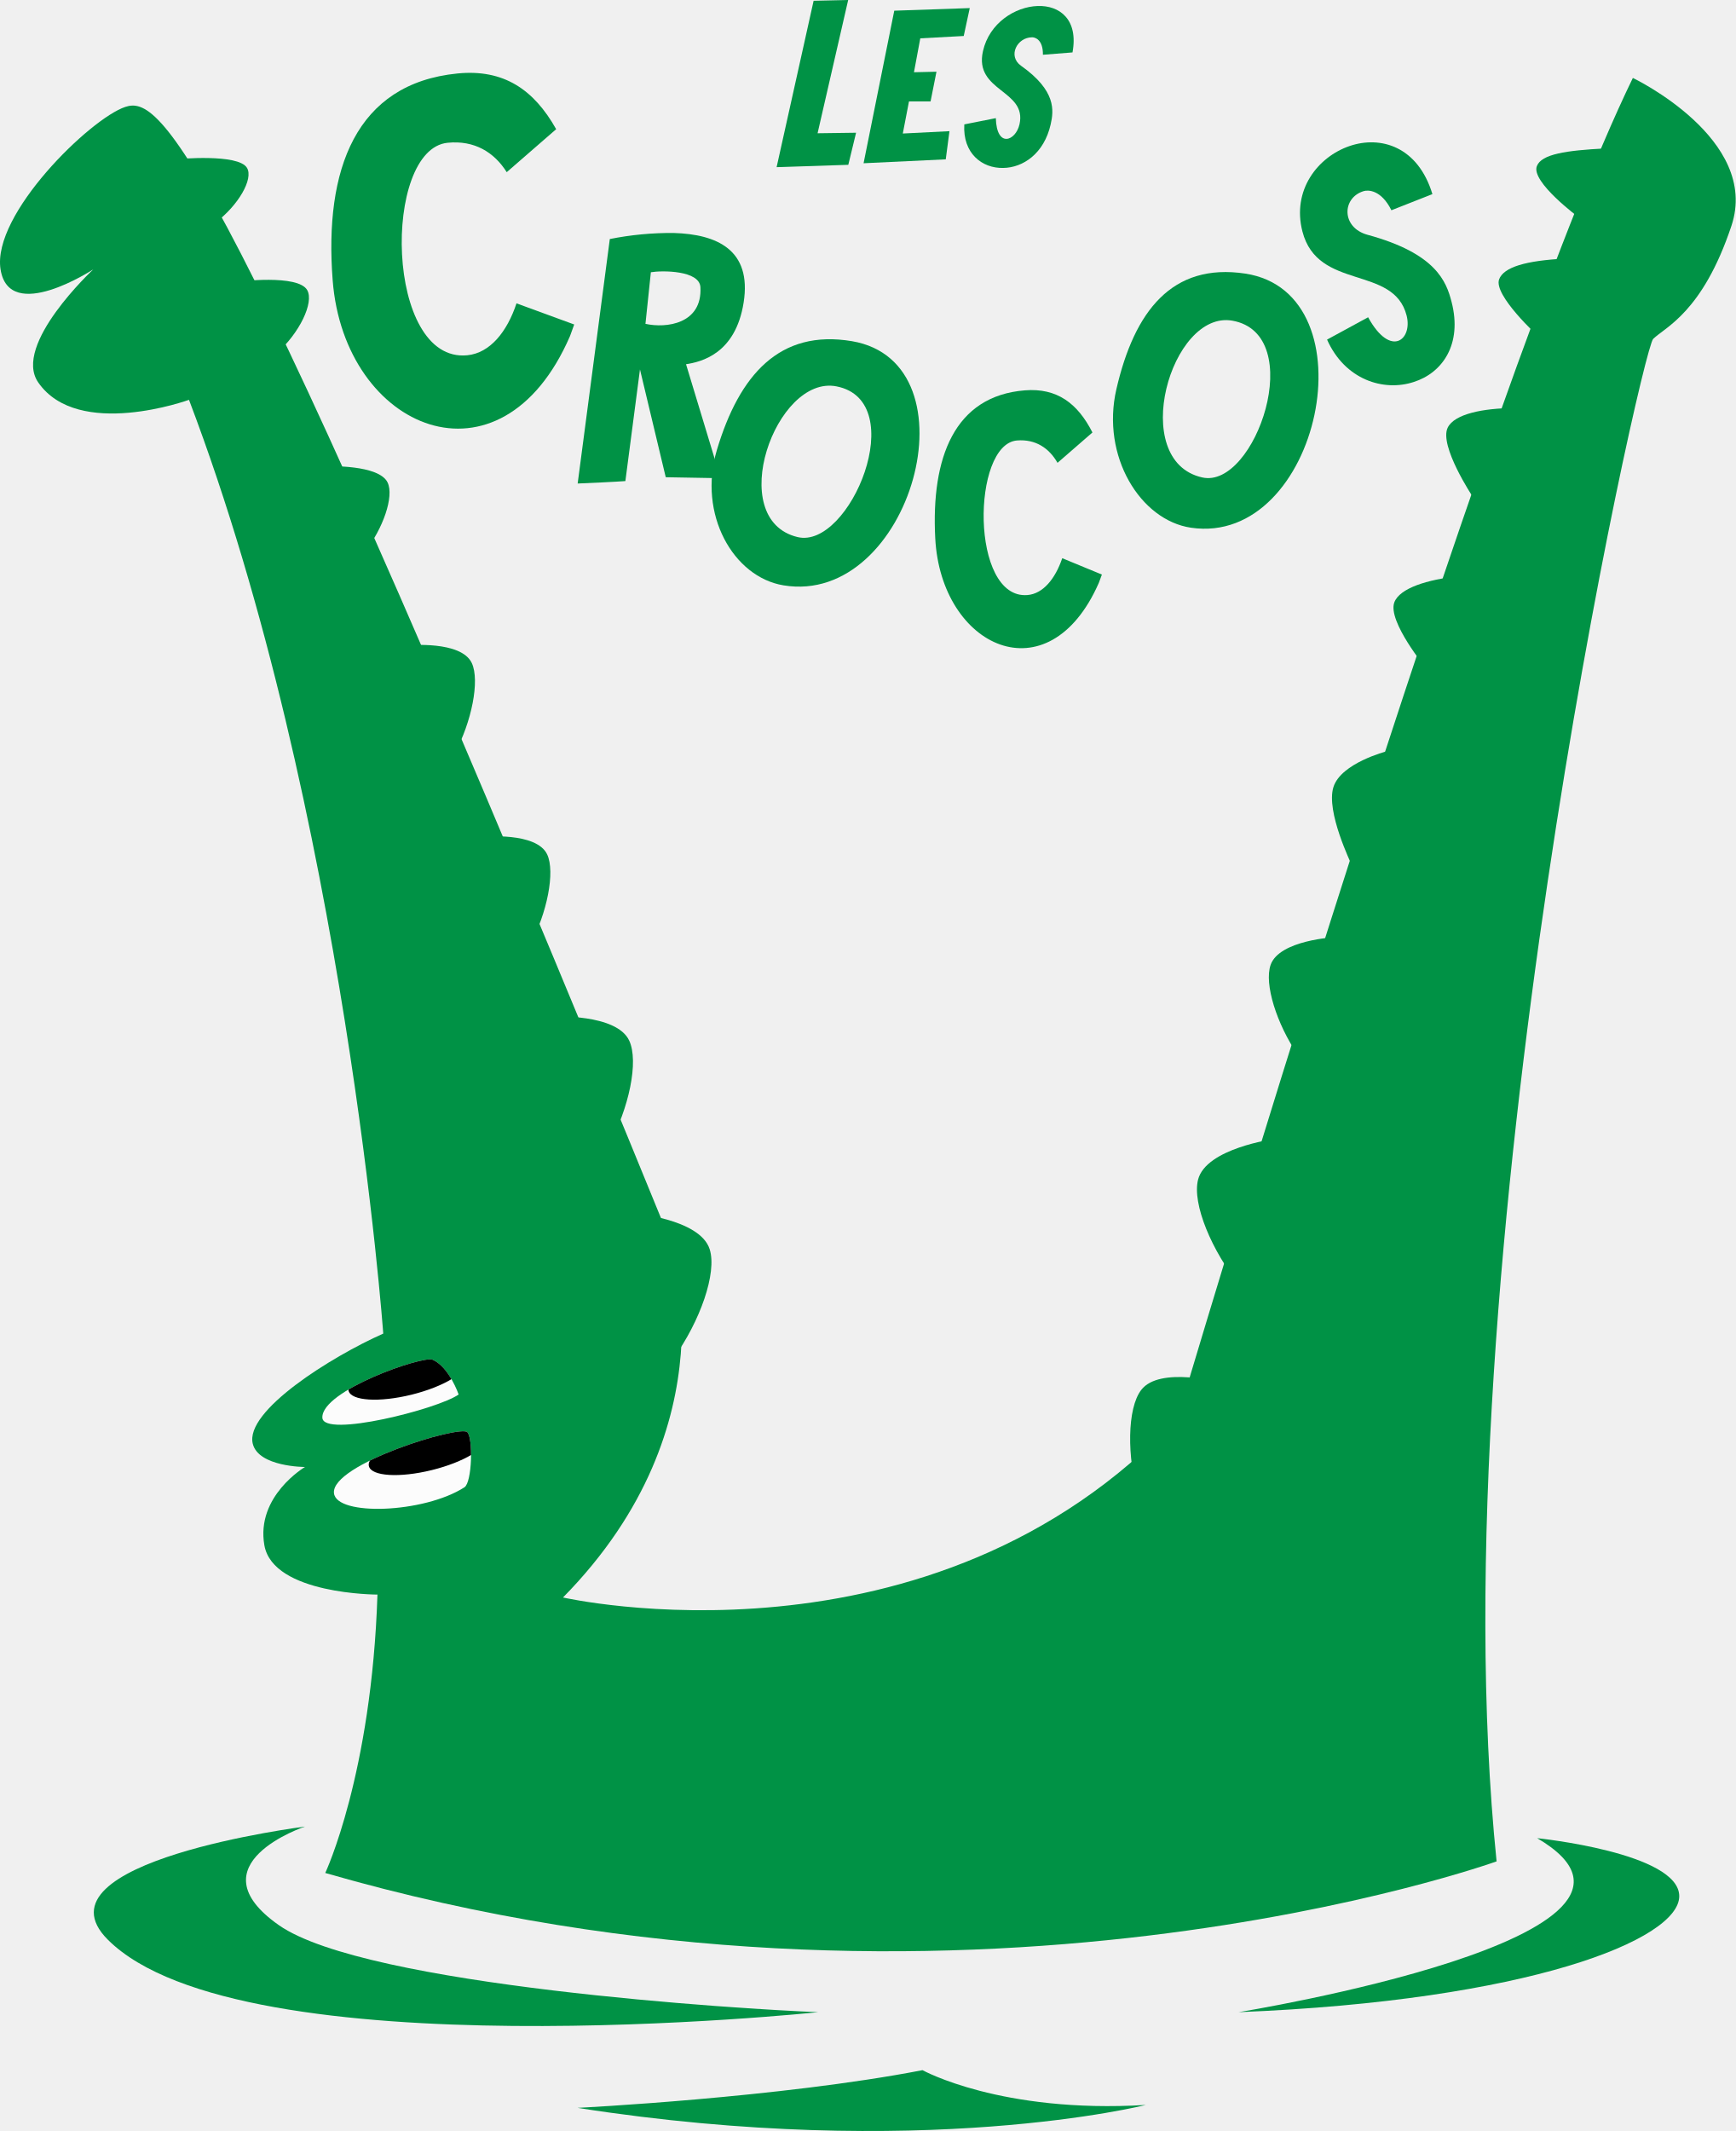
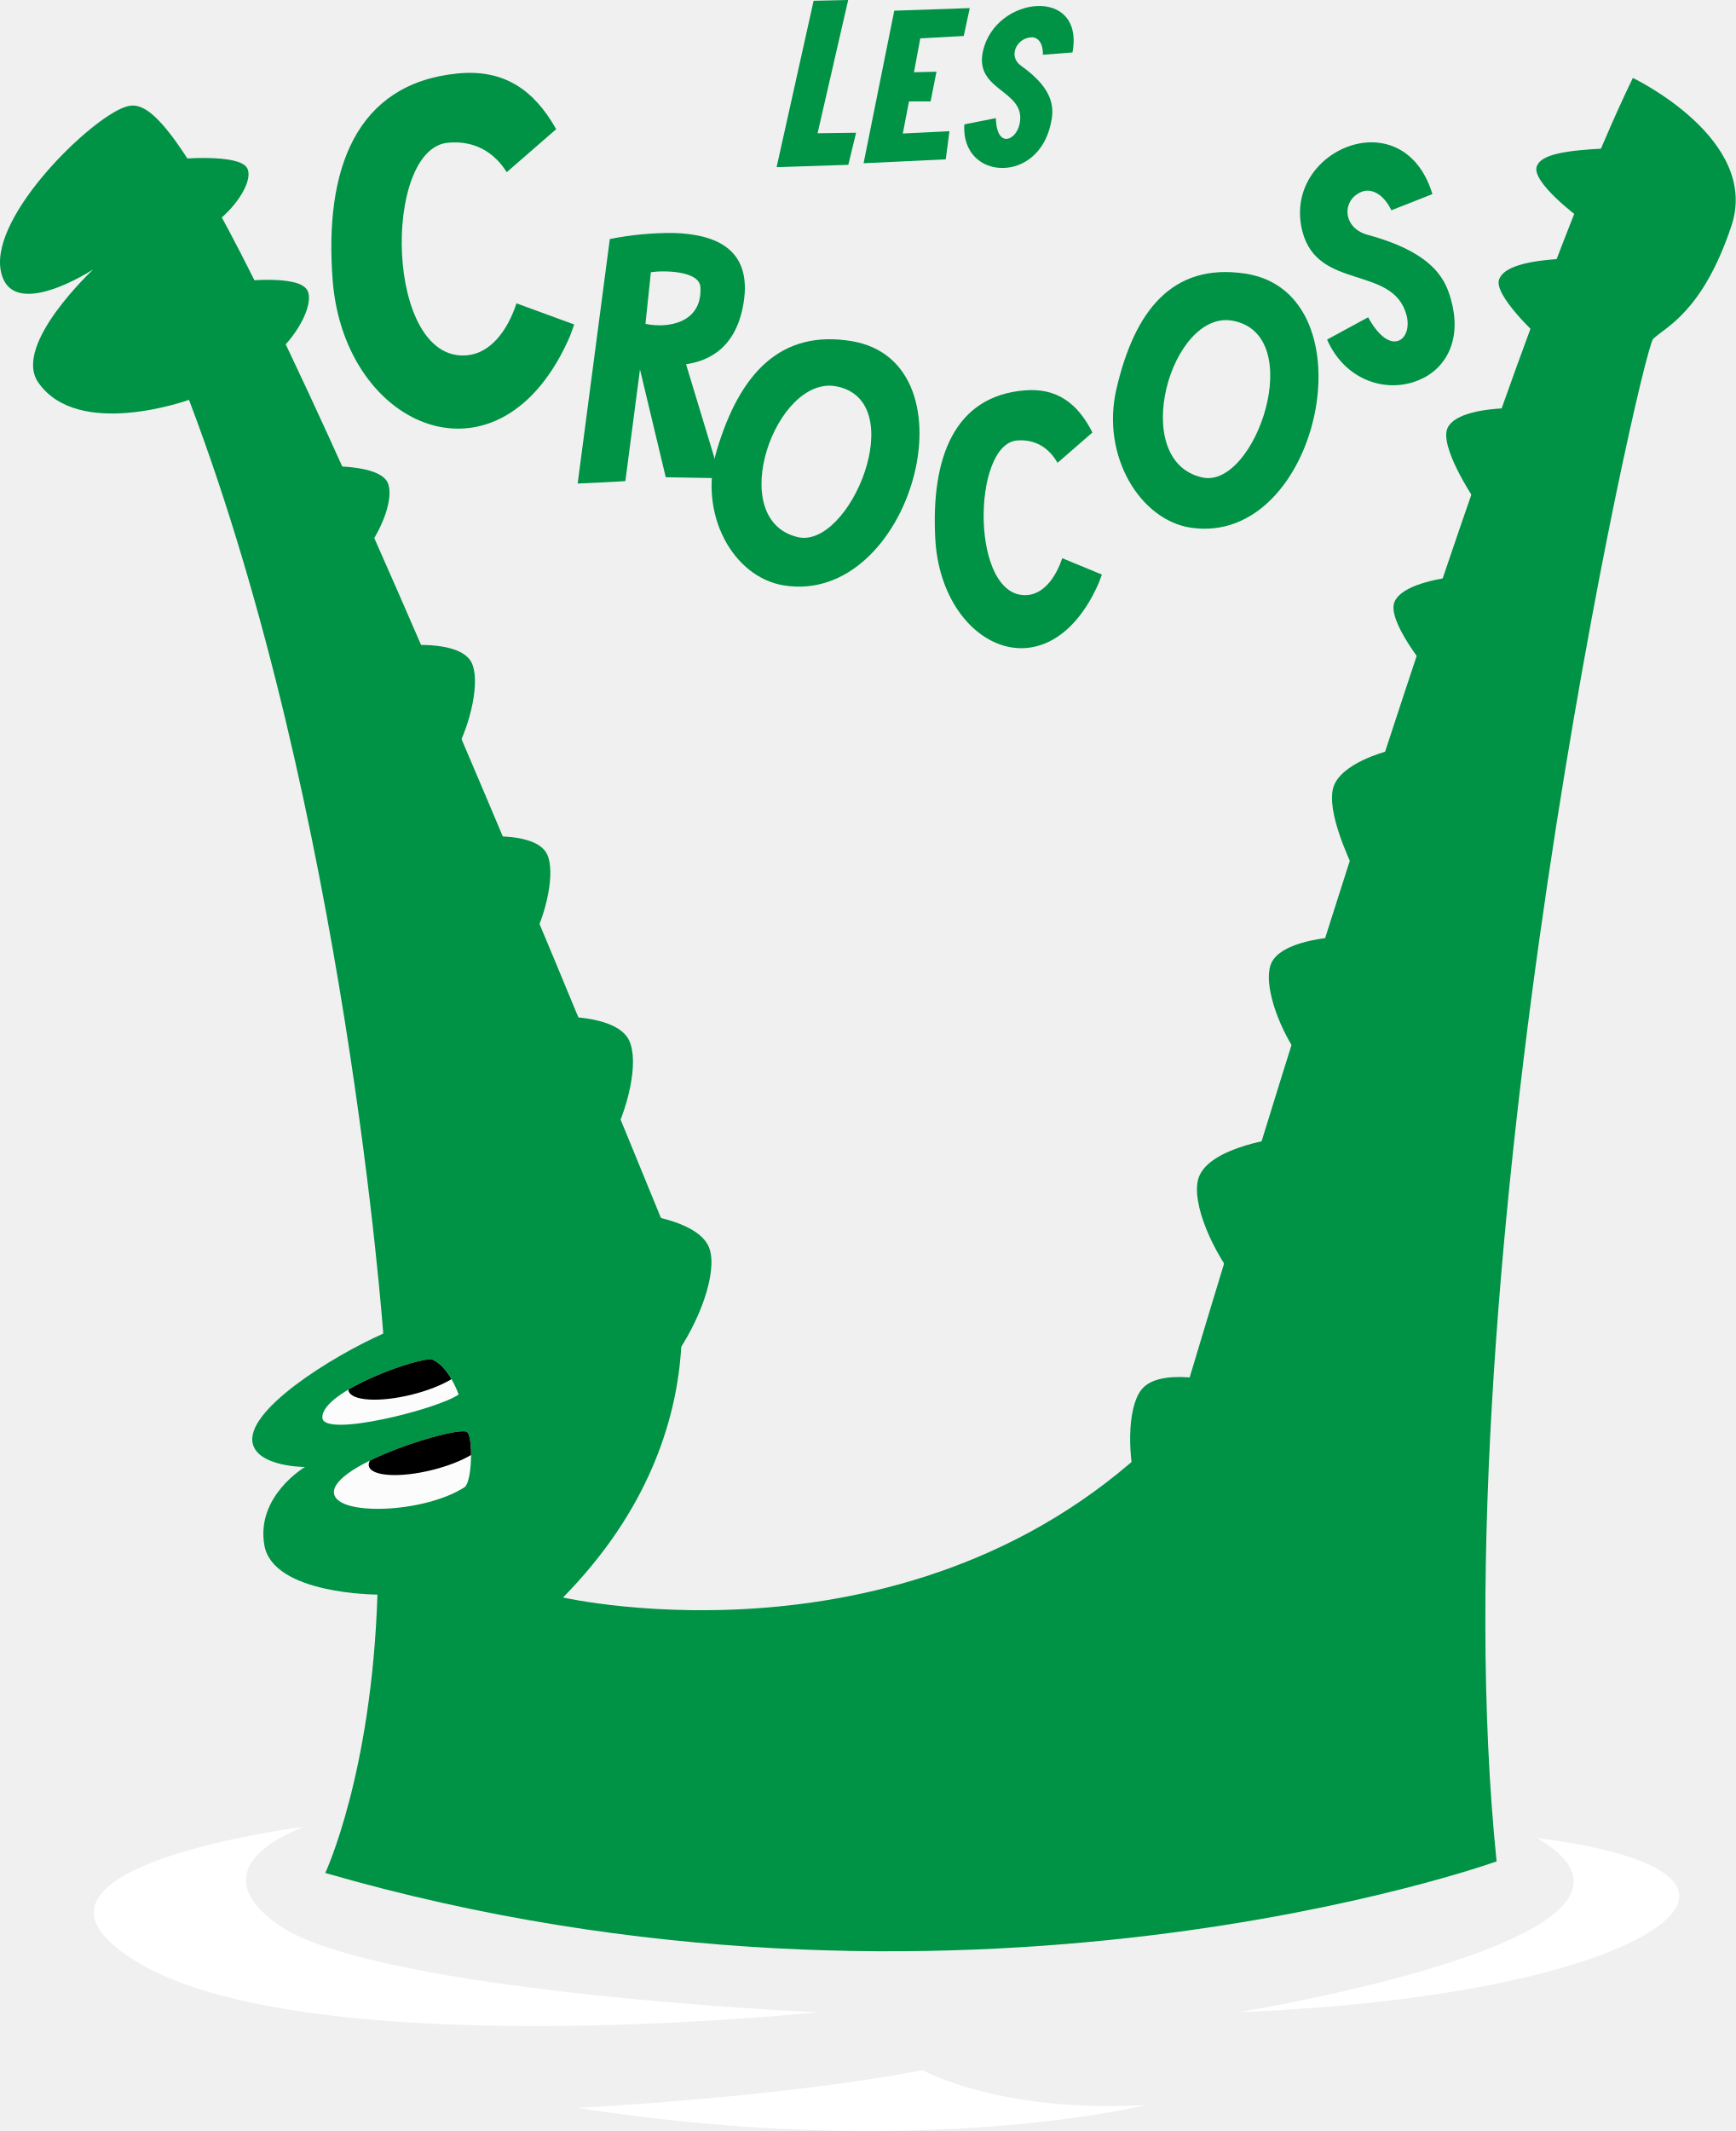
<svg xmlns="http://www.w3.org/2000/svg" viewBox="0 0 598.665 734.857">
  <defs>
    <style>
      .cls-1 {
        fill: #fcfcfc;
      }

      .cls-2 {
        fill: #009245;
      }

      .cls-3 {
        clip-path: url(#clip-path);
      }

      .cls-4 {
        clip-path: url(#clip-path-2);
      }
+ 
+             .cls-5 {
+          fill: #fff;
+       }
    </style>
    <clipPath id="clip-path" transform="translate(-202.1956 -148.5039)">
      <path id="_Masque_" data-name="&lt;Masque&gt;" class="cls-1" d="M360.382,629.382s-3.225-9.483-9-12c-3.305-1.441-38.382,10.618-38,20C313.67,644.447,353.382,634.382,360.382,629.382Z" />
    </clipPath>
    <clipPath id="clip-path-2" transform="translate(-202.1956 -148.5039)">
      <path id="_Masque_2" data-name="&lt;Masque&gt;" class="cls-1" d="M362.382,661.382c2.66-1.71,3-17,1-19-2.55-2.55-47,11-46,21C318.184,671.404,348.382,670.382,362.382,661.382Z" />
    </clipPath>
  </defs>
  <g id="total">
    <g>
      <path class="cls-2" d="M334.382,608.382s-13-180-67-322c0,0-38.233,13.886-52-6-9-13,19-39,19-39s-29,19-32,0,31-52,43-56,32,9,188,391c0,0,22,63-37,123,0,0,127,29,212-62,0,0,105-355,157-462,0,0,44,21,34,51s-23,35-27,39-75,320-54,525c0,0-186,67-404,4,0,0,16-34,18-96,0,0-36,0-39-17s14-27,14-27-16,0-18-8C286.554,635.068,316.382,616.382,334.382,608.382Z" transform="translate(-202.1956 -148.5039)" />
-       <path class="cls-2" d="M307.382,778.382s-39,13-9,34,160,29,186,30c0,0-199,21-245-25C212.382,790.382,307.382,778.382,307.382,778.382Z" transform="translate(-202.1956 -148.5039)" />
-       <path class="cls-2" d="M629.382,842.382s161-26,103-60c0,0,49,5,49,20S729.382,838.382,629.382,842.382Z" transform="translate(-202.1956 -148.5039)" />
-       <path class="cls-2" d="M401.382,875.382s69.775-3.483,119-13c0,0,27,15,77,12C597.382,874.382,520.157,893.9,401.382,875.382Z" transform="translate(-202.1956 -148.5039)" />
+       <path class="cls-5" d="M307.382,778.382s-39,13-9,34,160,29,186,30c0,0-199,21-245-25C212.382,790.382,307.382,778.382,307.382,778.382Z" transform="translate(-202.1956 -148.5039)" />
+       <path class="cls-5" d="M629.382,842.382s161-26,103-60c0,0,49,5,49,20S729.382,838.382,629.382,842.382Z" transform="translate(-202.1956 -148.5039)" />
+       <path class="cls-5" d="M401.382,875.382s69.775-3.483,119-13c0,0,27,15,77,12C597.382,874.382,520.157,893.9,401.382,875.382Z" transform="translate(-202.1956 -148.5039)" />
      <g>
        <path class="cls-2" d="M263.382,203.382s21-2,24,3c2.301,3.835-3,13-11,19Z" transform="translate(-202.1956 -148.5039)" />
        <path class="cls-2" d="M284.105,245.649s20.95-2.696,24.064,2.92c2.389,4.308-2.7,14.821-10.56,21.796Z" transform="translate(-202.1956 -148.5039)" />
        <path class="cls-2" d="M315.036,309.294s17.886-.671,20.854,5.612c2.277,4.819-1.561,15.899-7.965,24.044Z" transform="translate(-202.1956 -148.5039)" />
        <path class="cls-2" d="M342.902,371.068s18.366-1.76,22.03,6.103c2.81,6.03-.077,20.355-5.891,31.066Z" transform="translate(-202.1956 -148.5039)" />
        <path class="cls-2" d="M368.902,437.068s18.366-1.76,22.03,6.103c2.81,6.03-.077,20.355-5.891,31.066Z" transform="translate(-202.1956 -148.5039)" />
        <path class="cls-2" d="M392.902,499.068s21.94-1.103,26.317,8.29c3.357,7.204-.092,23.316-7.038,36.11Z" transform="translate(-202.1956 -148.5039)" />
        <path class="cls-2" d="M419.999,566.814s23.586,1.84,26.969,12.475c2.595,8.156-3.305,24.891-12.485,37.602Z" transform="translate(-202.1956 -148.5039)" />
        <path class="cls-2" d="M746.772,223.509s-16.577-12.248-14.51-17.7c1.586-4.182,10.12-5.426,23.73-6.132Z" transform="translate(-202.1956 -148.5039)" />
        <path class="cls-2" d="M732.772,264.509s-15.577-14.248-13.51-19.7c1.586-4.182,9.12-6.426,22.73-7.132Z" transform="translate(-202.1956 -148.5039)" />
        <path class="cls-2" d="M710.131,319.771s-11.668-17.572-8.603-23.808c2.351-4.783,12.409-6.685,22.77-6.75Z" transform="translate(-202.1956 -148.5039)" />
        <path class="cls-2" d="M694.112,379.027s-13.408-16.281-11.009-22.785c1.841-4.988,11.635-7.889,21.92-8.996Z" transform="translate(-202.1956 -148.5039)" />
        <path class="cls-2" d="M680.44,407.596s-15.653,4.01-18.313,12.267c-2.745,8.519,6.255,26.519,5.957,26.324Z" transform="translate(-202.1956 -148.5039)" />
        <path class="cls-2" d="M662.735,471.678s-19.285.957-22.29,9.554c-2.305,6.594,2.122,20.383,9.316,30.965Z" transform="translate(-202.1956 -148.5039)" />
        <path class="cls-2" d="M641.643,541.291s-23.444,3.175-26.218,13.984c-2.128,8.29,4.711,24.664,14.596,36.833Z" transform="translate(-202.1956 -148.5039)" />
        <path class="cls-2" d="M623.576,625.354s-21.407-5.855-27.766,2.46c-4.878,6.378-4.976,23.024-.903,37.157Z" transform="translate(-202.1956 -148.5039)" />
      </g>
      <g>
        <path class="cls-2" d="M482.819,148.774l11.92-.27-10.554,45.953,13.279-.18-2.68,11.061-24.729.81Z" transform="translate(-202.1956 -148.5039)" />
        <path class="cls-2" d="M500.052,204.798l10.585-52.607,26.037-.899-2.08,9.622-14.985.81-2.178,11.69,7.763-.18-2.038,10.252H515.71l-2.129,11.061,16.088-.809-1.273,9.712Z" transform="translate(-202.1956 -148.5039)" />
        <path class="cls-2" d="M545.667,189.241c.292,10.521,6.876,7.823,8.155,2.158,2.699-11.96-15.758-11.241-12.592-25.269,2.192-9.712,11.081-15.287,18.863-15.557,7.6-.27,14.115,4.676,12.017,16.007l-10.203.809c.073-5.216-2.685-6.025-3.697-6.025-5.24,0-8.54,6.475-3.866,9.802,12.209,8.633,11.31,15.468,10.235,20.233-2.273,10.072-9.528,14.928-16.351,15.018-7.304.18-14.034-5.035-13.435-15.018Z" transform="translate(-202.1956 -148.5039)" />
      </g>
      <path class="cls-2" d="M363.386,271.013c7.846-.779,13.718-8.121,16.956-17.904l19.902,7.292-1.45,4.005c-23.869,55.084-77.892,32.452-81.858-19.288-2.954-38.13,7.931-67.789,43.043-71.276,15.889-1.578,26.339,5.494,34.044,19.21l-17.051,14.824c-4.346-6.907-11.164-11.056-20.384-10.141C334.031,199.976,334.945,273.838,363.386,271.013Z" transform="translate(-202.1956 -148.5039)" />
      <path class="cls-2" d="M412.524,230.932a107.885,107.885,0,0,1,22.057-2.088c14.802.439,26.975,5.758,24.103,23.985-2.822,17.813-14.725,20.461-19.867,21.283l11.906,39.292-18.905-.331-8.89-37.17-5.035,38.496c-2.067.191-14.816.799-16.456.842Zm14.16,11.456-1.865,17.788c7.168,1.6,19.622.038,18.959-12.596C443.533,241.673,430.441,241.74,426.684,242.388Z" transform="translate(-202.1956 -148.5039)" />
      <path class="cls-2" d="M496.076,266.163c43.595,7.46,20.297,91.444-23.638,84.194-17.338-2.854-29.606-24.529-22.994-46.653C457.192,277.785,471.091,261.945,496.076,266.163Zm-18.8,67.544c17.996,4.369,39.287-46.885,13.448-51.964C469.739,277.618,452.013,327.633,477.276,333.707Z" transform="translate(-202.1956 -148.5039)" />
      <path class="cls-2" d="M556.547,353.704c5.447-.431,9.631-5.659,12.027-12.705l13.673,5.635L581.18,349.517c-17.398,39.575-54.471,22.217-56.41-15.408-1.45-27.729,6.555-49.071,30.934-50.999,11.031-.872,18.162,4.441,23.285,14.53l-12.045,10.467c-2.902-5.087-7.561-8.217-13.962-7.711C537.32,301.635,536.798,355.265,556.547,353.704Z" transform="translate(-202.1956 -148.5039)" />
      <path class="cls-2" d="M631.707,242.851c44.083,6.726,25.714,94.135-18.698,87.634-17.525-2.558-31.085-24.702-25.77-47.739C593.466,255.757,606.447,239.056,631.707,242.851ZM616.87,313.15c18.274,4.111,36.564-49.394,10.398-54.061C606.017,255.299,591.221,307.441,616.87,313.15Z" transform="translate(-202.1956 -148.5039)" />
      <path class="cls-2" d="M674.07,257.911c7.822,14.221,15.416,7.662,13.273-.623-4.523-17.491-30.623-8.437-35.928-28.953-3.674-14.202,5.218-25.694,16.248-29.466,10.766-3.692,23.635.204,28.583,16.573l-14.139,5.567c-3.562-7.145-8.11-7.043-9.568-6.6-7.554,2.292-7.756,12.565,1.322,15.059,23.675,6.432,27.187,16.146,28.989,23.116,3.808,14.729-3.235,24.524-13.008,27.632-10.401,3.439-23.771-.73-29.931-14.604Z" transform="translate(-202.1956 -148.5039)" />
    </g>
  </g>
  <g id="yeux">
    <g>
      <path id="_Masque_3" data-name="&lt;Masque&gt;" class="cls-1" d="M360.382,629.382s-3.225-9.483-9-12c-3.305-1.441-38.382,10.618-38,20C313.67,644.447,353.382,634.382,360.382,629.382Z" transform="translate(-202.1956 -148.5039)" />
      <g class="cls-3">
        <ellipse cx="342.589" cy="623.126" rx="20.762" ry="6.51" transform="translate(-341.5628 -48.2272) rotate(-13.8679)" />
      </g>
    </g>
    <g>
      <path id="_Masque_4" data-name="&lt;Masque&gt;" class="cls-1" d="M362.382,661.382c2.66-1.71,3-17,1-19-2.55-2.55-47,11-46,21C318.184,671.404,348.382,670.382,362.382,661.382Z" transform="translate(-202.1956 -148.5039)" />
      <g class="cls-4">
        <ellipse cx="349.589" cy="649.126" rx="20.762" ry="6.51" transform="translate(-347.5906 -45.7915) rotate(-13.8679)" />
      </g>
    </g>
  </g>
</svg>
